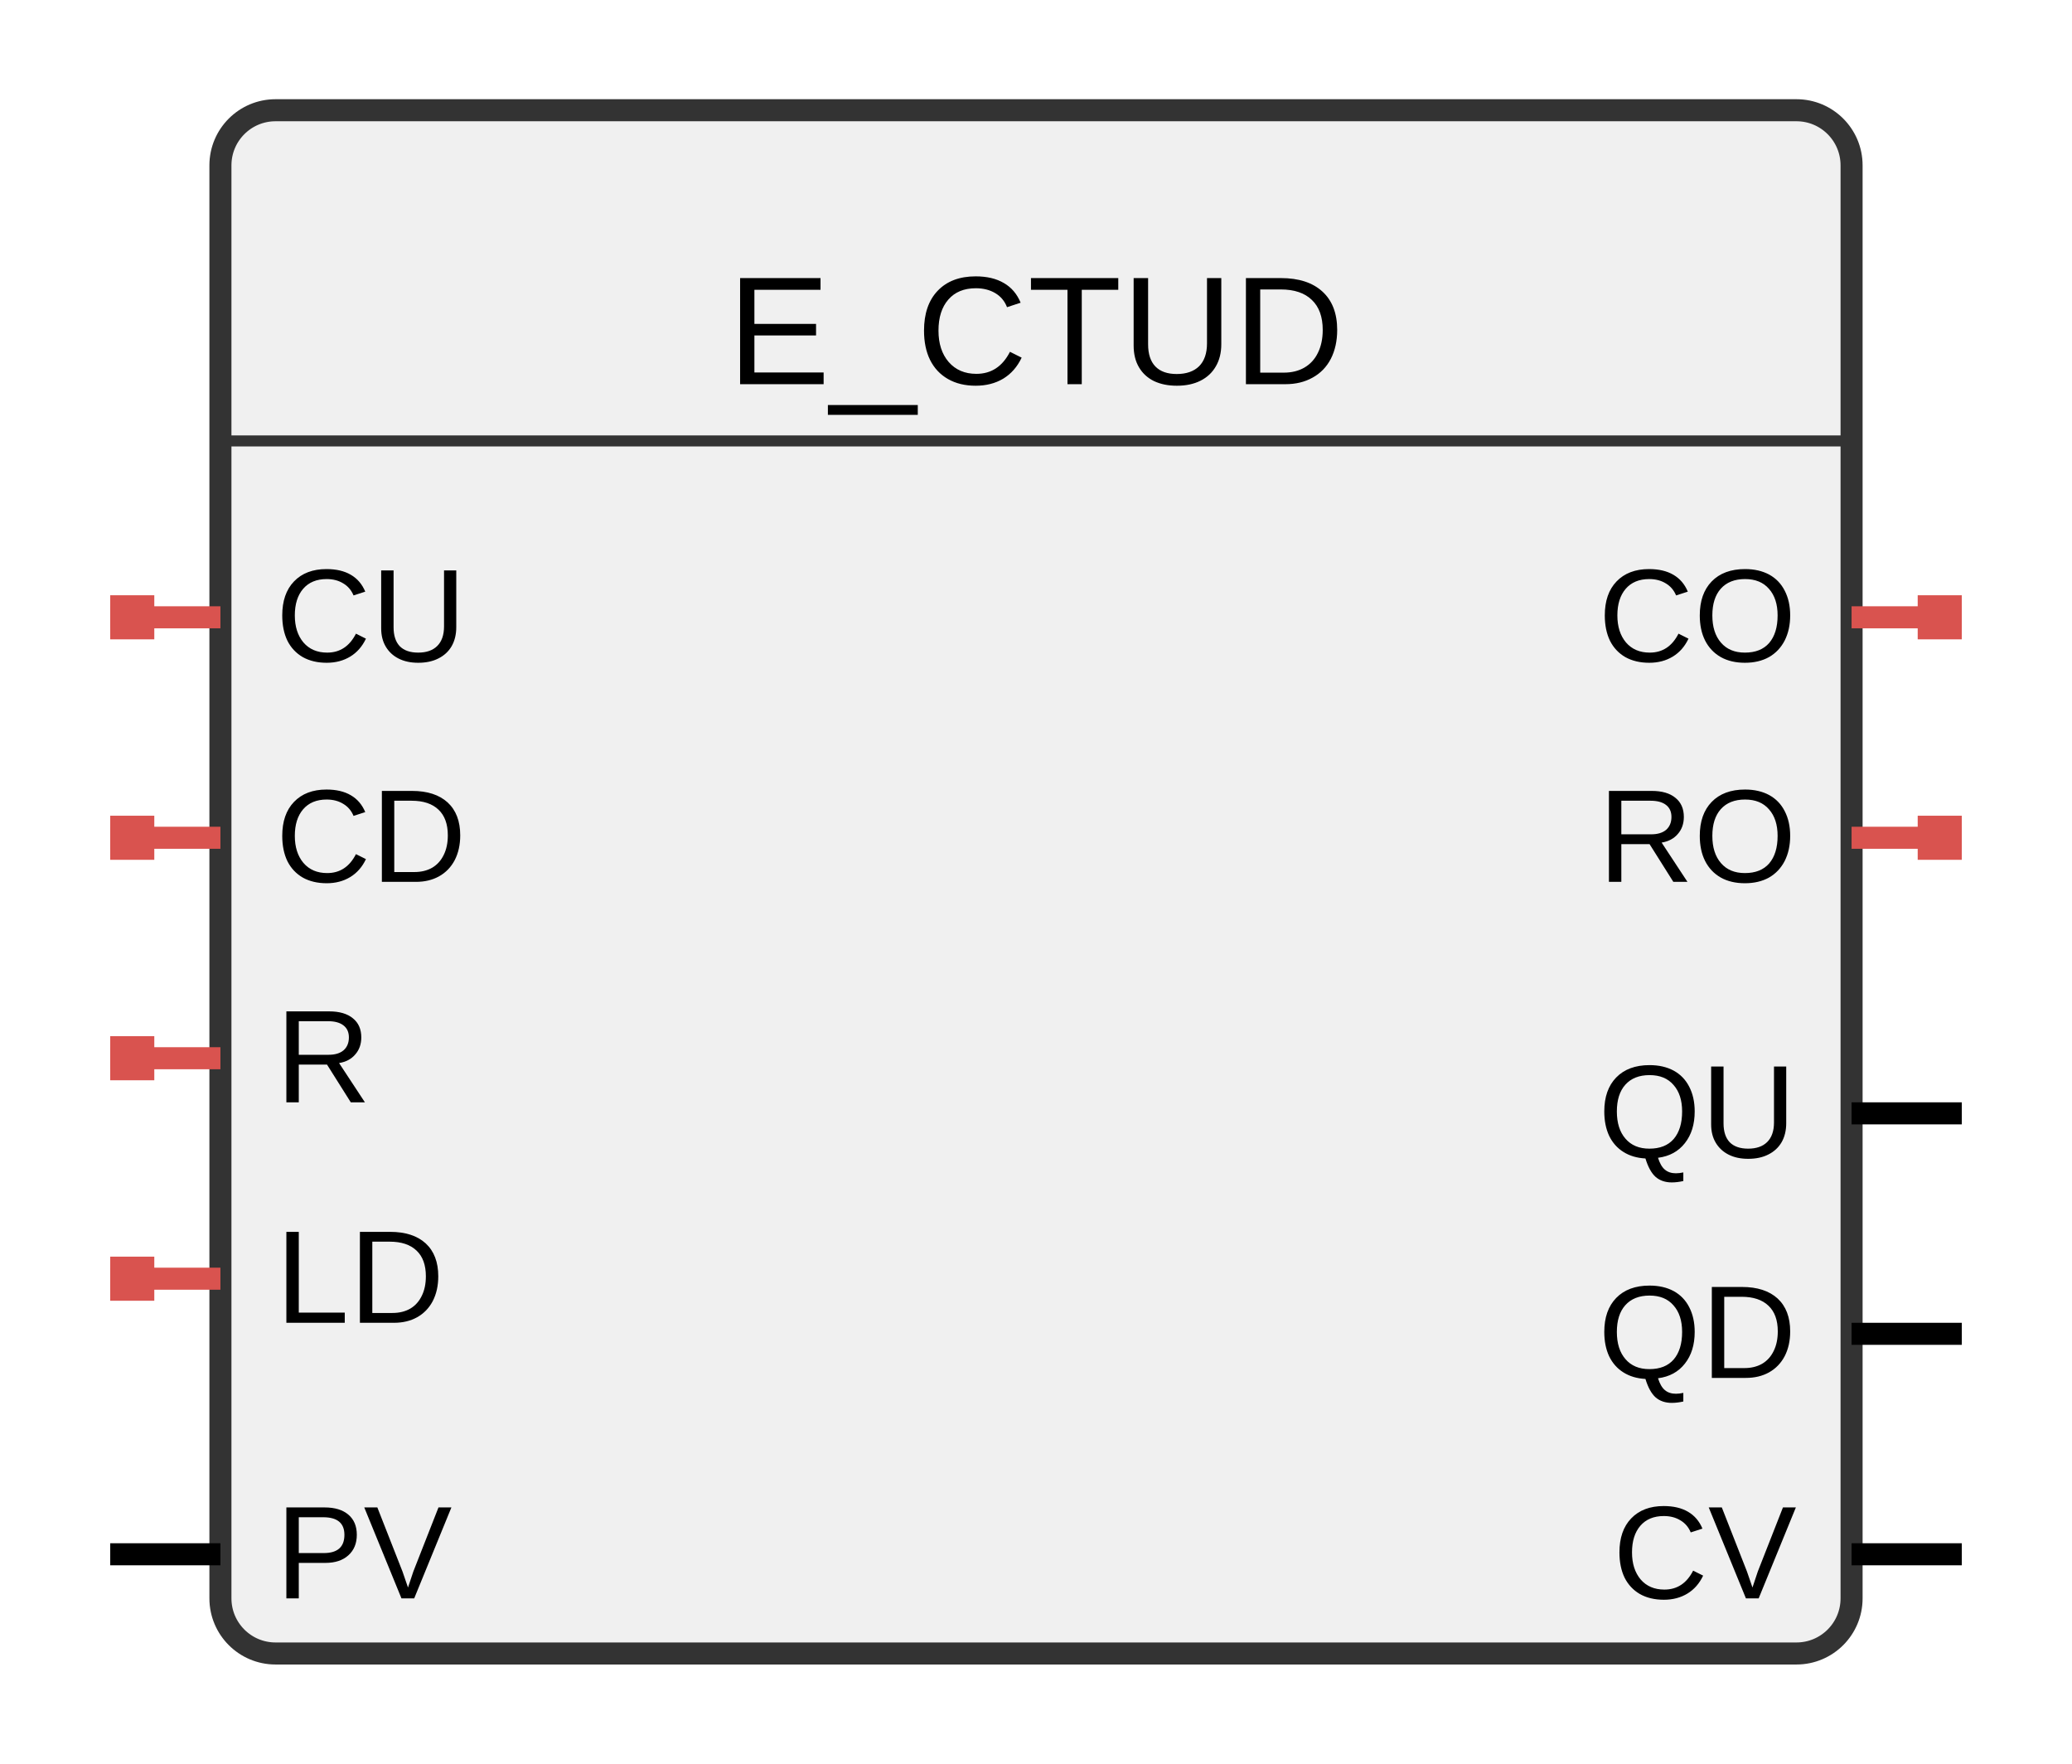
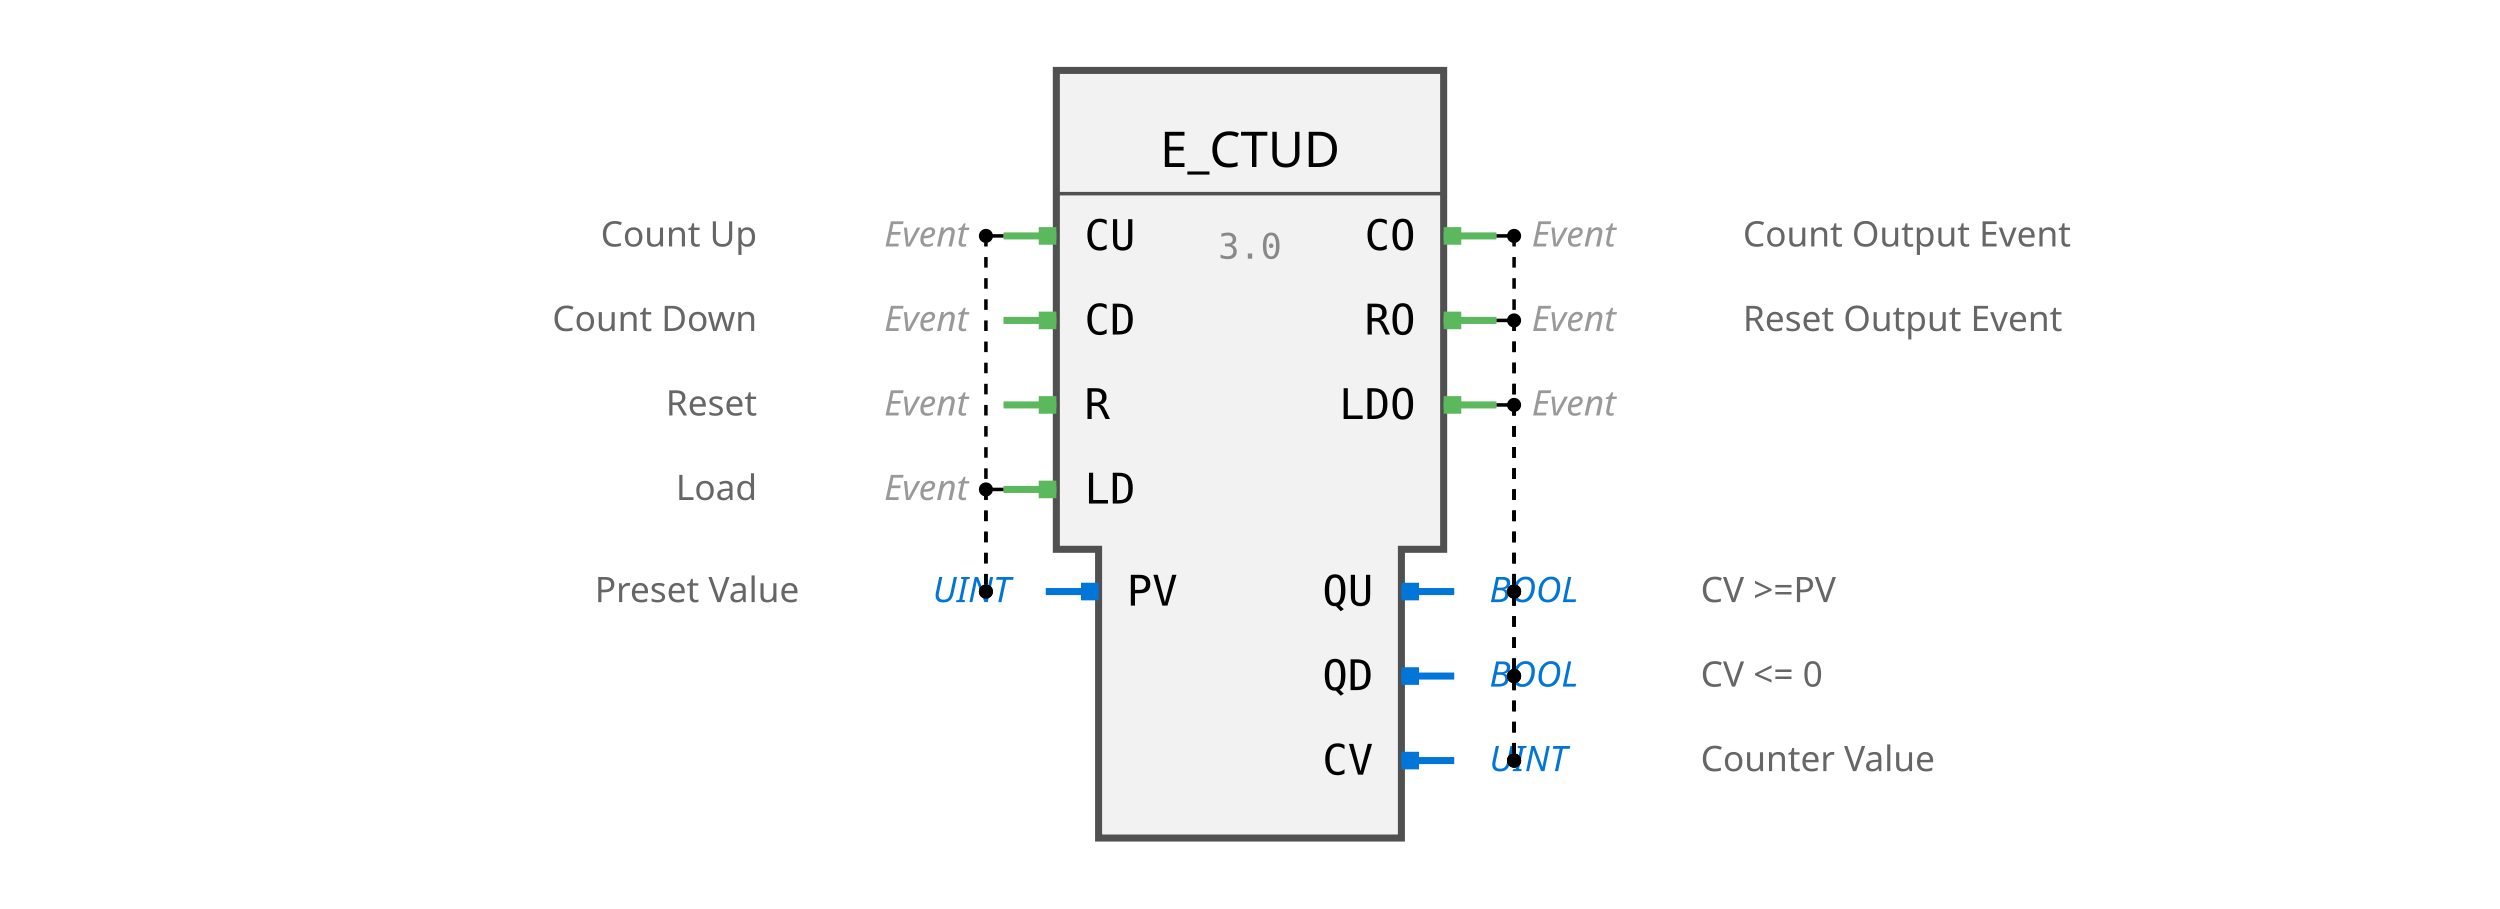
- <svg xmlns="http://www.w3.org/2000/svg" width="188" height="160" viewBox="-20 -10 188 160">
+ <svg xmlns="http://www.w3.org/2000/svg" width="710" height="258" viewBox="-300 -20 710 258">
  <defs>
</defs>
-   <rect x="0" y="0" width="148" height="140" fill="#f0f0f0" stroke="#333333" stroke-width="2" rx="5" ry="5" />
-   <text x="74.0" y="20" font-size="14" fontWeight="bold" font-family="Arial, sans-serif" text-anchor="middle" dominant-baseline="central">E_CTUD</text>
-   <path d="M0,30 L148,30" stroke="#333333" stroke-width="1" />
-   <path d="M-10,46 L0,46" stroke="#d9534f" stroke-width="2" />
-   <rect x="-10" y="44" width="4" height="4" fill="#d9534f" />
-   <text x="5" y="50" font-size="12" text-anchor="start" fill="#000000" font-family="Arial, sans-serif">CU</text>
-   <path d="M-10,66 L0,66" stroke="#d9534f" stroke-width="2" />
-   <rect x="-10" y="64" width="4" height="4" fill="#d9534f" />
-   <text x="5" y="70" font-size="12" text-anchor="start" fill="#000000" font-family="Arial, sans-serif">CD</text>
-   <path d="M-10,86 L0,86" stroke="#d9534f" stroke-width="2" />
-   <rect x="-10" y="84" width="4" height="4" fill="#d9534f" />
-   <text x="5" y="90" font-size="12" text-anchor="start" fill="#000000" font-family="Arial, sans-serif">R</text>
-   <path d="M-10,106 L0,106" stroke="#d9534f" stroke-width="2" />
-   <rect x="-10" y="104" width="4" height="4" fill="#d9534f" />
-   <text x="5" y="110" font-size="12" text-anchor="start" fill="#000000" font-family="Arial, sans-serif">LD</text>
-   <path d="M-10,131 L0,131" stroke="#000000" stroke-width="2" />
-   <text x="5" y="135" font-size="12" text-anchor="start" fill="#000000" font-family="Arial, sans-serif">PV</text>
-   <path d="M148,46 L158,46" stroke="#d9534f" stroke-width="2" />
-   <rect x="154" y="44" width="4" height="4" fill="#d9534f" />
-   <text x="143" y="50" font-size="12" text-anchor="end" fill="#000000" font-family="Arial, sans-serif">CO</text>
-   <path d="M148,66 L158,66" stroke="#d9534f" stroke-width="2" />
-   <rect x="154" y="64" width="4" height="4" fill="#d9534f" />
-   <text x="143" y="70" font-size="12" text-anchor="end" fill="#000000" font-family="Arial, sans-serif">RO</text>
-   <path d="M148,91 L158,91" stroke="#000000" stroke-width="2" />
-   <text x="143" y="95" font-size="12" text-anchor="end" fill="#000000" font-family="Arial, sans-serif">QU</text>
-   <path d="M148,111 L158,111" stroke="#000000" stroke-width="2" />
-   <text x="143" y="115" font-size="12" text-anchor="end" fill="#000000" font-family="Arial, sans-serif">QD</text>
-   <path d="M148,131 L158,131" stroke="#000000" stroke-width="2" />
-   <text x="143" y="135" font-size="12" text-anchor="end" fill="#000000" font-family="Arial, sans-serif">CV</text>
+   <path d="M0,0 H110 V136 H98 V218 H12 V136 H0 Z" fill="#f2f2f2" stroke="#505050" stroke-width="2" />
+   <path d="M0,35 L110,35" stroke="#505050" stroke-width="1" />
+   <text x="55.0" y="22" font-size="14" fontWeight="bold" font-family="Verdana, sans-serif" text-anchor="middle" dominant-baseline="central">E_CTUD</text>
+   <text x="55.0" y="50" font-size="10" fill="#888" font-family="Consolas, monospace" text-anchor="middle" dominant-baseline="central">3.0</text>
+   <path d="M0,47 L-15,47" stroke="#5cb85c" stroke-width="2" />
+   <rect x="-5" y="44.5" width="5" height="5" fill="#5cb85c" />
+   <text x="8" y="51" font-size="12" text-anchor="start" font-family="Consolas, monospace">CU</text>
+   <text x="-25" y="50" font-size="10" text-anchor="end" fill="#999" font-style="italic" font-family="Verdana, sans-serif">Event</text>
+   <text x="-85" y="50" font-size="10" text-anchor="end" fill="#666666" font-family="Verdana, sans-serif">Count Up</text>
+   <path d="M0,71 L-15,71" stroke="#5cb85c" stroke-width="2" />
+   <rect x="-5" y="68.5" width="5" height="5" fill="#5cb85c" />
+   <text x="8" y="75" font-size="12" text-anchor="start" font-family="Consolas, monospace">CD</text>
+   <text x="-25" y="74" font-size="10" text-anchor="end" fill="#999" font-style="italic" font-family="Verdana, sans-serif">Event</text>
+   <text x="-85" y="74" font-size="10" text-anchor="end" fill="#666666" font-family="Verdana, sans-serif">Count Down</text>
+   <path d="M0,95 L-15,95" stroke="#5cb85c" stroke-width="2" />
+   <rect x="-5" y="92.5" width="5" height="5" fill="#5cb85c" />
+   <text x="8" y="99" font-size="12" text-anchor="start" font-family="Consolas, monospace">R</text>
+   <text x="-25" y="98" font-size="10" text-anchor="end" fill="#999" font-style="italic" font-family="Verdana, sans-serif">Event</text>
+   <text x="-85" y="98" font-size="10" text-anchor="end" fill="#666666" font-family="Verdana, sans-serif">Reset</text>
+   <path d="M0,119 L-15,119" stroke="#5cb85c" stroke-width="2" />
+   <rect x="-5" y="116.5" width="5" height="5" fill="#5cb85c" />
+   <text x="8" y="123" font-size="12" text-anchor="start" font-family="Consolas, monospace">LD</text>
+   <text x="-25" y="122" font-size="10" text-anchor="end" fill="#999" font-style="italic" font-family="Verdana, sans-serif">Event</text>
+   <text x="-85" y="122" font-size="10" text-anchor="end" fill="#666666" font-family="Verdana, sans-serif">Load</text>
+   <path d="M12,148 L-3,148" stroke="#0275d8" stroke-width="2" />
+   <rect x="7" y="145.5" width="5" height="5" fill="#0275d8" />
+   <text x="20" y="152" font-size="12" text-anchor="start" font-family="Consolas, monospace">PV</text>
+   <text x="-13" y="151" font-size="10" text-anchor="end" fill="#0275d8" font-style="italic" font-family="Verdana, sans-serif">UINT</text>
+   <text x="-73" y="151" font-size="10" text-anchor="end" fill="#666666" font-family="Verdana, sans-serif">Preset Value</text>
+   <path d="M110,47 L125,47" stroke="#5cb85c" stroke-width="2" />
+   <rect x="110" y="44.5" width="5" height="5" fill="#5cb85c" />
+   <text x="102" y="51" font-size="12" text-anchor="end" font-family="Consolas, monospace">CO</text>
+   <text x="135" y="50" font-size="10" text-anchor="start" fill="#999" font-style="italic" font-family="Verdana, sans-serif">Event</text>
+   <text x="195" y="50" font-size="10" text-anchor="start" fill="#666666" font-family="Verdana, sans-serif">Count Output Event</text>
+   <path d="M110,71 L125,71" stroke="#5cb85c" stroke-width="2" />
+   <rect x="110" y="68.5" width="5" height="5" fill="#5cb85c" />
+   <text x="102" y="75" font-size="12" text-anchor="end" font-family="Consolas, monospace">RO</text>
+   <text x="135" y="74" font-size="10" text-anchor="start" fill="#999" font-style="italic" font-family="Verdana, sans-serif">Event</text>
+   <text x="195" y="74" font-size="10" text-anchor="start" fill="#666666" font-family="Verdana, sans-serif">Reset Output Event</text>
+   <path d="M110,95 L125,95" stroke="#5cb85c" stroke-width="2" />
+   <rect x="110" y="92.5" width="5" height="5" fill="#5cb85c" />
+   <text x="102" y="99" font-size="12" text-anchor="end" font-family="Consolas, monospace">LDO</text>
+   <text x="135" y="98" font-size="10" text-anchor="start" fill="#999" font-style="italic" font-family="Verdana, sans-serif">Event</text>
+   <path d="M98,148 L113,148" stroke="#0275d8" stroke-width="2" />
+   <rect x="98" y="145.5" width="5" height="5" fill="#0275d8" />
+   <text x="90" y="152" font-size="12" text-anchor="end" font-family="Consolas, monospace">QU</text>
+   <text x="123" y="151" font-size="10" text-anchor="start" fill="#0275d8" font-style="italic" font-family="Verdana, sans-serif">BOOL</text>
+   <text x="183" y="151" font-size="10" text-anchor="start" fill="#666666" font-family="Verdana, sans-serif">CV &gt;=PV</text>
+   <path d="M98,172 L113,172" stroke="#0275d8" stroke-width="2" />
+   <rect x="98" y="169.5" width="5" height="5" fill="#0275d8" />
+   <text x="90" y="176" font-size="12" text-anchor="end" font-family="Consolas, monospace">QD</text>
+   <text x="123" y="175" font-size="10" text-anchor="start" fill="#0275d8" font-style="italic" font-family="Verdana, sans-serif">BOOL</text>
+   <text x="183" y="175" font-size="10" text-anchor="start" fill="#666666" font-family="Verdana, sans-serif">CV &lt;= 0</text>
+   <path d="M98,196 L113,196" stroke="#0275d8" stroke-width="2" />
+   <rect x="98" y="193.5" width="5" height="5" fill="#0275d8" />
+   <text x="90" y="200" font-size="12" text-anchor="end" font-family="Consolas, monospace">CV</text>
+   <text x="123" y="199" font-size="10" text-anchor="start" fill="#0275d8" font-style="italic" font-family="Verdana, sans-serif">UINT</text>
+   <text x="183" y="199" font-size="10" text-anchor="start" fill="#666666" font-family="Verdana, sans-serif">Counter Value</text>
+   <circle cx="-20" cy="148" r="2" fill="black" />
+   <path d="M-20,47 L-20,148" stroke="black" stroke-width="1" stroke-dasharray="3,3" />
+   <circle cx="-20" cy="47" r="2" fill="black" />
+   <path d="M-20,47 L-15,47" stroke="black" stroke-width="1" />
+   <circle cx="-20" cy="148" r="2" fill="black" />
+   <path d="M-20,119 L-20,148" stroke="black" stroke-width="1" stroke-dasharray="3,3" />
+   <circle cx="-20" cy="119" r="2" fill="black" />
+   <path d="M-20,119 L-15,119" stroke="black" stroke-width="1" />
+   <circle cx="130" cy="148" r="2" fill="black" />
+   <circle cx="130" cy="196" r="2" fill="black" />
+   <circle cx="130" cy="172" r="2" fill="black" />
+   <path d="M130,47 L130,196" stroke="black" stroke-width="1" stroke-dasharray="3,3" />
+   <circle cx="130" cy="47" r="2" fill="black" />
+   <path d="M130,47 L125,47" stroke="black" stroke-width="1" />
+   <circle cx="130" cy="148" r="2" fill="black" />
+   <circle cx="130" cy="196" r="2" fill="black" />
+   <circle cx="130" cy="172" r="2" fill="black" />
+   <path d="M130,71 L130,196" stroke="black" stroke-width="1" stroke-dasharray="3,3" />
+   <circle cx="130" cy="71" r="2" fill="black" />
+   <path d="M130,71 L125,71" stroke="black" stroke-width="1" />
+   <circle cx="130" cy="148" r="2" fill="black" />
+   <circle cx="130" cy="172" r="2" fill="black" />
+   <circle cx="130" cy="196" r="2" fill="black" />
+   <path d="M130,95 L130,196" stroke="black" stroke-width="1" stroke-dasharray="3,3" />
+   <circle cx="130" cy="95" r="2" fill="black" />
+   <path d="M130,95 L125,95" stroke="black" stroke-width="1" />
</svg>
